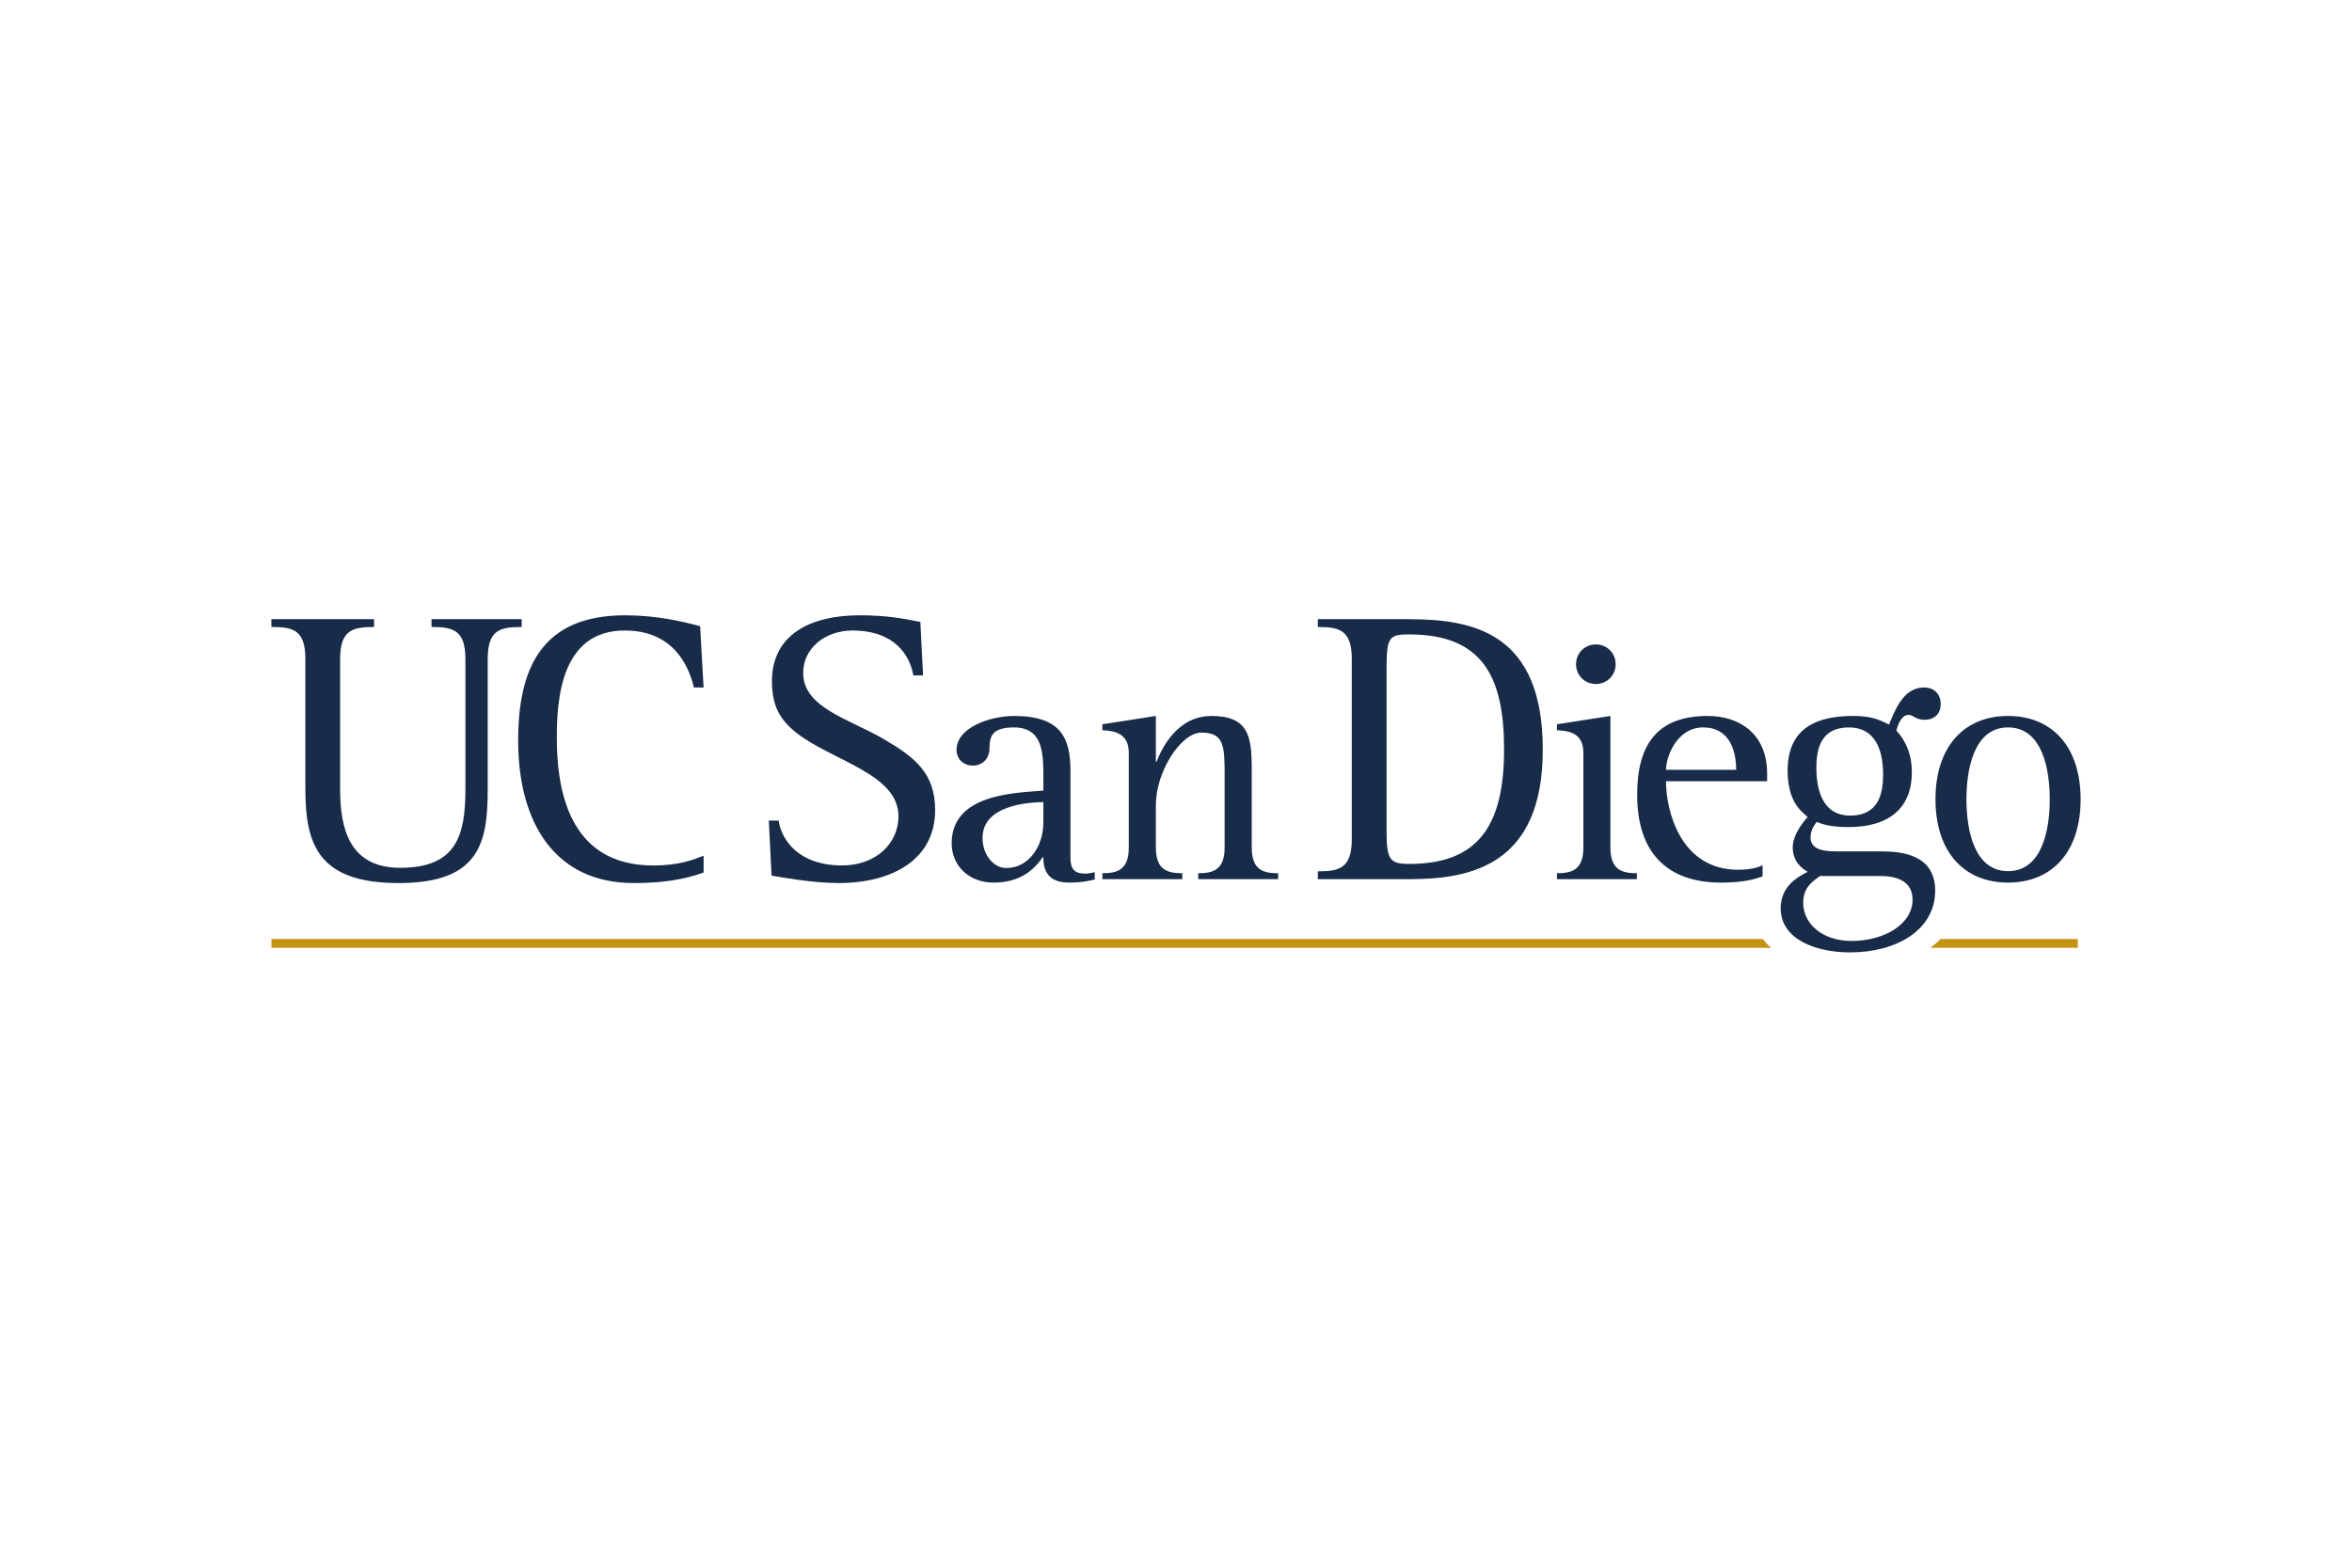
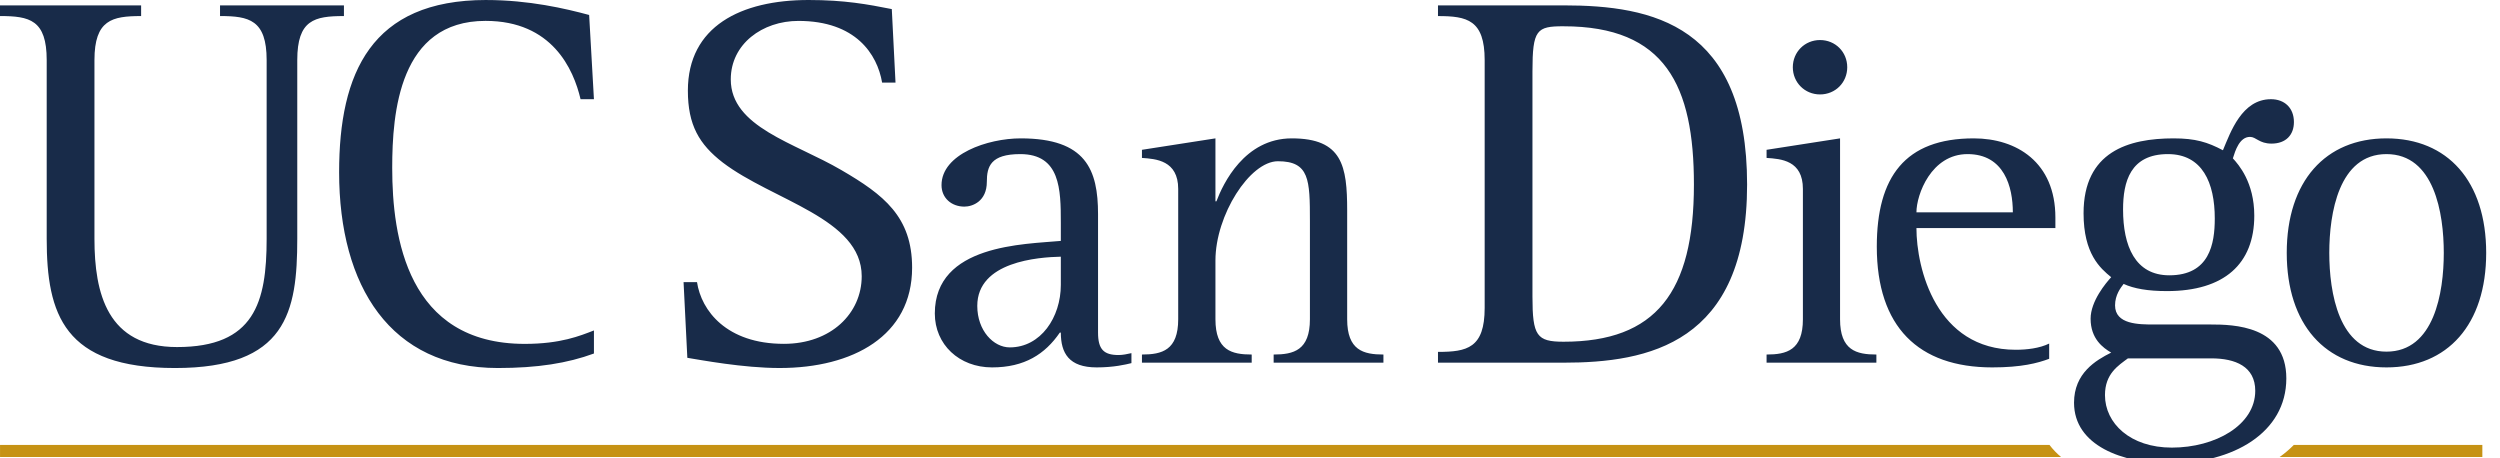
- <svg xmlns="http://www.w3.org/2000/svg" height="800" width="1200" viewBox="-27 -8.386 234 50.317">
+ <svg xmlns="http://www.w3.org/2000/svg" viewBox="0 0 181 33.1">
  <path fill="#182b49" d="M35.193 0c-8.314 0-10.641 5.28-10.641 12.466 0 8.275 3.73 14.179 11.496 14.179 2.875 0 5.05-.35 6.953-1.051v-1.67c-1.008.389-2.407.973-5.007.973-8.508 0-9.598-7.729-9.598-12.74 0-4.002.508-10.645 6.758-10.645 4.821 0 6.37 3.496 6.879 5.672h.968l-.347-6.1C40.941.621 38.302.001 35.193.001zm23.346 0c-4.889 0-8.737 1.903-8.737 6.562 0 2.489.817 3.883 2.524 5.203 3.612 2.759 10.062 4.042 10.062 8.234 0 2.683-2.215 4.895-5.633 4.895-4.157 0-5.982-2.407-6.291-4.467h-.974l.273 5.479c.973.156 4.039.738 6.68.738 5.317 0 9.594-2.332 9.594-7.264 0-3.691-2.057-5.281-5.125-7.068-3.379-1.98-8.004-3.108-8.004-6.564 0-2.565 2.292-4.234 4.896-4.234 4.154 0 5.71 2.41 6.061 4.467h.97L64.566.658C62.815.311 61.146 0 58.539 0zM0 .389v.773c2.14 0 3.381.273 3.381 3.188v12.936c0 5.476 1.246 9.359 9.284 9.359 8.08 0 8.857-4.039 8.857-9.359V4.35c0-2.915 1.243-3.187 3.379-3.187V.389h-8.971v.773c2.096 0 3.375.273 3.375 3.188v12.936c0 4.621-.889 7.841-6.488 7.841-5.045 0-5.979-3.88-5.979-7.841V4.35c0-2.915 1.283-3.187 3.379-3.187V.389H.001zm104.11 0v.775c2.1 0 3.38.271 3.38 3.186v17.943c0 2.912-1.28 3.184-3.38 3.184v.781h9.09c6.1 0 13.29-1.361 13.29-12.896 0-11.575-6.84-12.973-13.29-12.973l-9.09 0zm9.09 1.514c7.38 0 9.44 4.31 9.44 11.459 0 7.806-2.76 11.379-9.44 11.379-1.94 0-2.25-.427-2.25-3.262V5.166c0-3.03.31-3.264 2.25-3.264zm18.57.996c-1.1 0-1.97.863-1.97 1.969 0 1.106.87 1.969 1.97 1.969 1.11 0 1.97-.863 1.97-1.969 0-1.106-.86-1.969-1.97-1.969zm32.65 4.283c-2.11 0-2.93 2.387-3.48 3.697-1.11-.586-1.98-.861-3.57-.861-3.28 0-6.52.966-6.52 5.422 0 2.937 1.2 3.974 2 4.629-.38.417-1.49 1.729-1.49 3.008 0 1.453.9 2.108 1.49 2.451-1.11.555-2.69 1.486-2.69 3.629 0 3.108 3.52 4.388 6.9 4.388 4.6 0 8.47-2.209 8.47-6.148 0-3.834-3.84-3.904-5.49-3.904h-4.08c-1.11 0-2.83 0-2.83-1.385 0-.759.41-1.278.62-1.553.75.344 1.76.52 3.14.52 4.15 0 6.32-1.972 6.32-5.461 0-2.42-1.14-3.7-1.55-4.149.17-.551.48-1.554 1.24-1.554.45 0 .66.486 1.56.486 1.03 0 1.62-.622 1.62-1.559 0-1.035-.69-1.656-1.66-1.656zM73.9 10.018c-2.386 0-5.734 1.139-5.734 3.385 0 .932.722 1.556 1.656 1.556.59 0 1.625-.382 1.625-1.798 0-1.107.277-2.004 2.42-2.004 2.9 0 2.937 2.554 2.937 4.974v1.311c-2.625.245-9.123.244-9.123 5.254 0 2.245 1.76 3.904 4.143 3.904 2.354 0 3.841-.964 4.906-2.519h.074c0 1.486.588 2.519 2.594 2.519 1.24 0 2.104-.207 2.518-.31v-.723c-.309.069-.623.137-.932.137-1.075 0-1.486-.415-1.486-1.623v-8.573c0-3.212-.864-5.49-5.598-5.49zm14.098 0l-5.321.828v.588c.999.069 2.625.172 2.625 2.246v9.434c0 2.246-1.177 2.554-2.625 2.554v.59h7.946v-.59c-1.455 0-2.625-.308-2.625-2.554v-4.254c0-3.284 2.488-7.186 4.523-7.186 2.285 0 2.317 1.348 2.317 4.321v7.119c0 2.246-1.177 2.554-2.626 2.554v.59h7.948v-.59c-1.451 0-2.625-.308-2.625-2.554v-7.879c0-3.215-.345-5.217-4.01-5.217-3.423 0-4.975 3.28-5.457 4.559h-.07zm45.222 0l-5.32.828v.588c1.04.069 2.63.172 2.63 2.246v9.434c0 2.246-1.18 2.554-2.63 2.554v.59h7.95v-.59c-1.45 0-2.63-.308-2.63-2.554zm9.68 0c-4.98 0-7.02 2.794-7.02 7.84 0 5.804 3.01 8.742 8.36 8.742 2.11 0 3.29-.31 4.12-.623v-1.103c-.7.345-1.63.449-2.42.449-5.78 0-7.19-5.908-7.19-8.811h10.06v-.762c0-4.007-2.81-5.732-5.91-5.732zm29.88 0c-4.42 0-7.22 3.106-7.22 8.291 0 5.183 2.8 8.291 7.22 8.291 4.43 0 7.22-3.108 7.22-8.291 0-5.185-2.79-8.291-7.22-8.291zm-30.33 1.139c2.66 0 3.28 2.383 3.28 4.215h-6.98c0-1.279 1.07-4.215 3.7-4.215zm14.51 0c2.49 0 3.39 2.073 3.39 4.662 0 1.835-.38 4.113-3.29 4.113-2.49 0-3.35-2.14-3.35-4.766 0-2.004.52-4.009 3.25-4.009zm15.82 0c3.46 0 4.15 4.283 4.15 7.152 0 2.869-.69 7.15-4.15 7.15-3.45 0-4.14-4.281-4.14-7.15 0-2.869.69-7.152 4.14-7.152zm-95.976 7.427v2.04c0 2.348-1.451 4.527-3.697 4.527-1.175 0-2.352-1.209-2.352-3.004 0-3.215 4.424-3.526 6.049-3.563zm77.256 7.362h6.04c1.74 0 3.18.587 3.18 2.349 0 2.488-2.9 4.112-6.04 4.112-3.01 0-4.84-1.762-4.84-3.801 0-1.555.97-2.143 1.66-2.66z" />
  <path fill="#c69214" d="M.002 32.212v.877h149.22c-.32-.268-.6-.563-.84-.877zm166.07 0c-.31.317-.65.607-1.03.877h14.68v-.877z" />
</svg>
